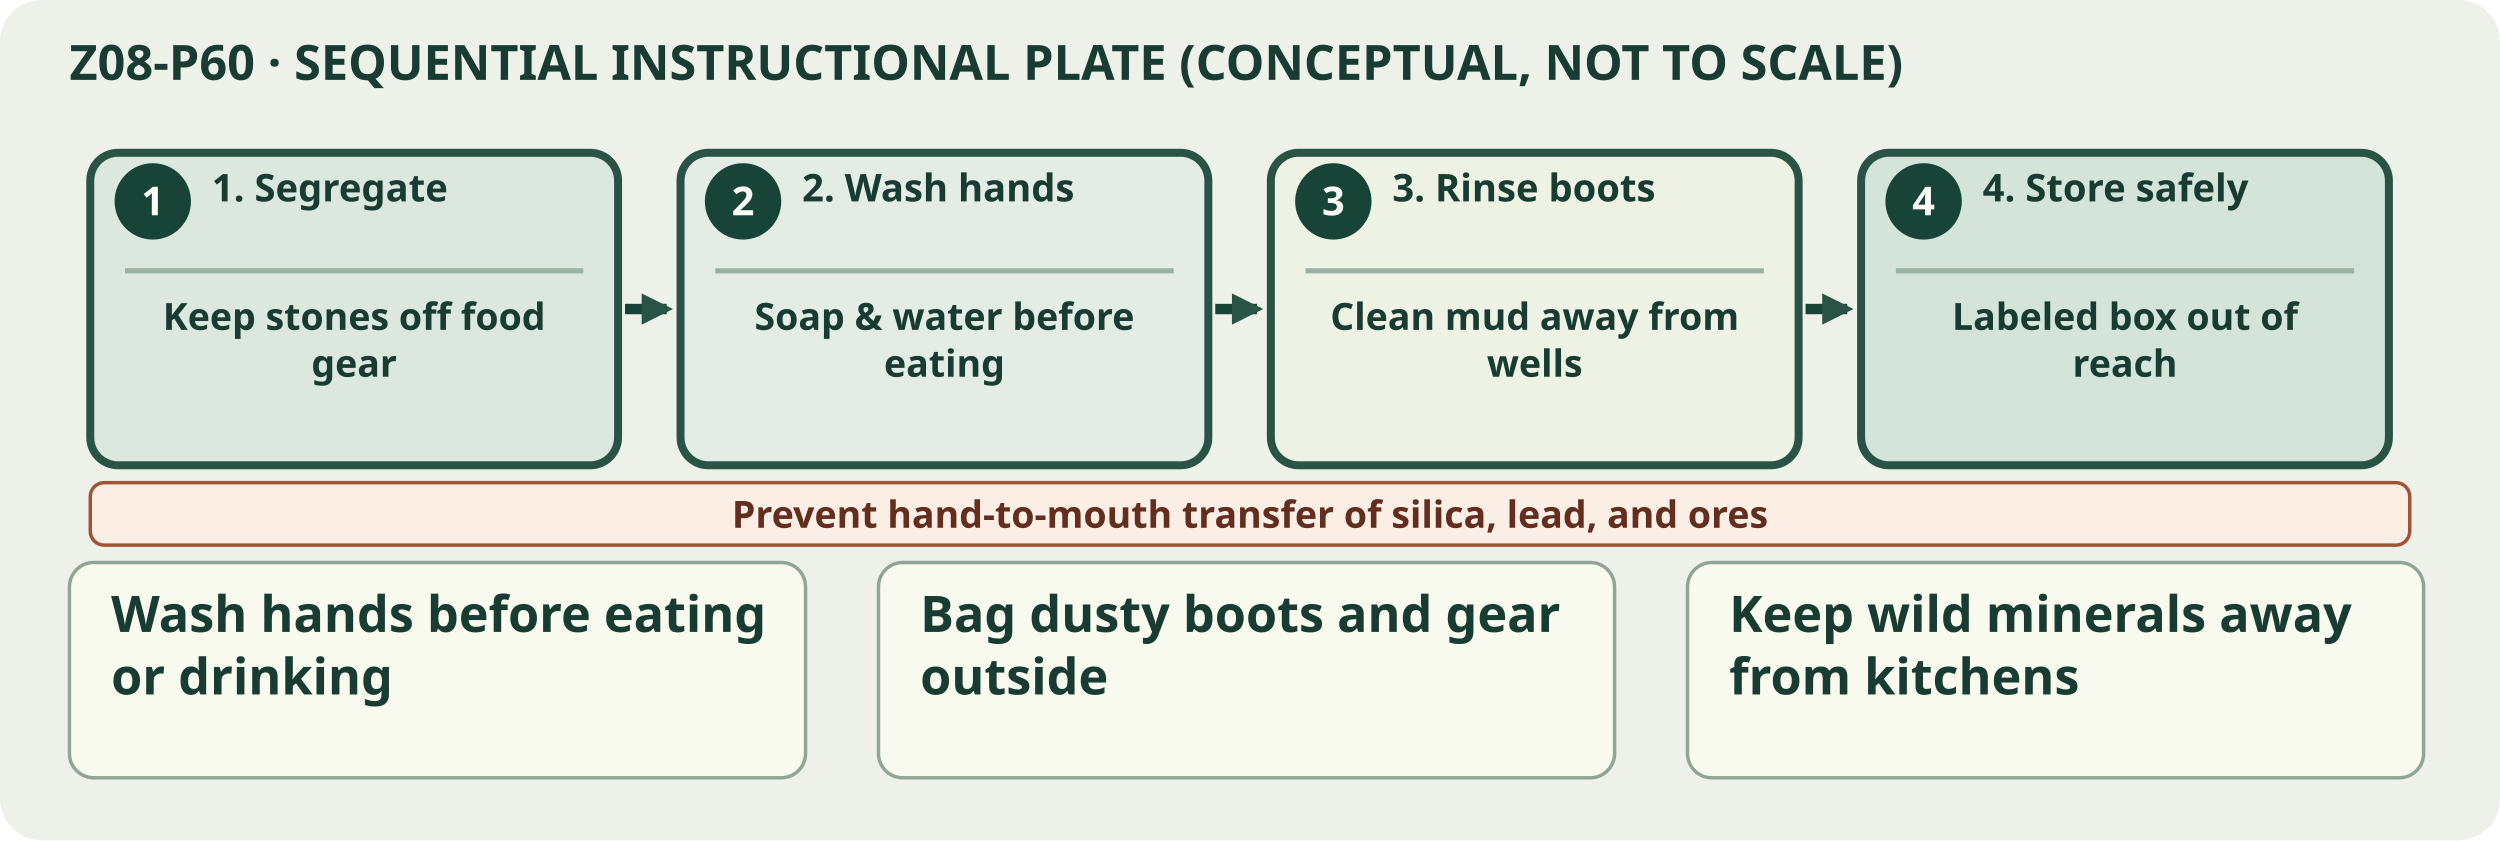
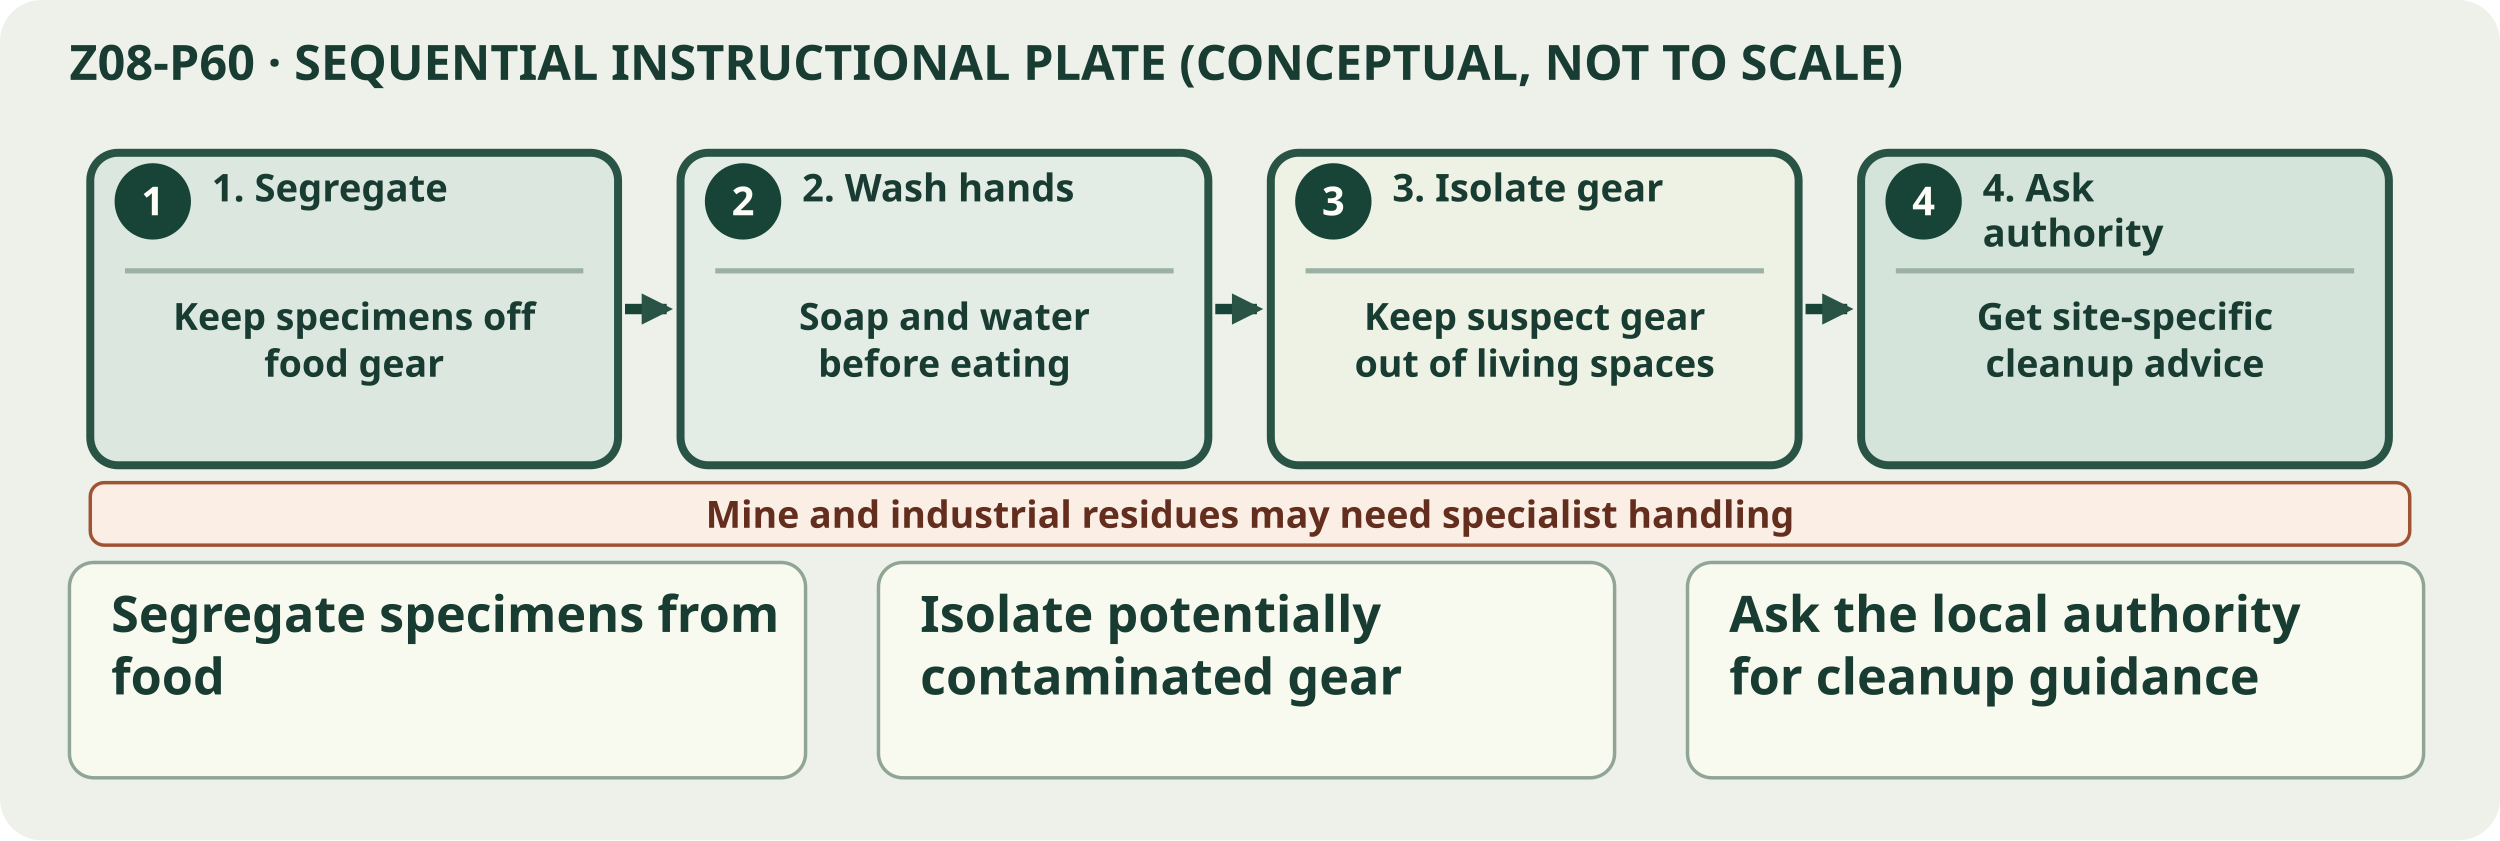
<svg xmlns="http://www.w3.org/2000/svg" viewBox="0 0 720 242" role="img" aria-labelledby="title desc">
  <defs>
    <marker id="arrow" viewBox="0 0 10 10" markerWidth="3" markerHeight="3" refX="8" refY="5" orient="auto">
      <path d="M0 0L10 5 0 10Z" fill="#285345" />
    </marker>
  </defs>
  <rect width="720" height="242" rx="12" fill="#edf1e9" />
  <g font-family="system-ui,sans-serif" font-size="14.5" font-weight="650" fill="#183c31">
    <text x="20" y="23" font-size="14" font-weight="700" fill="#183c31" text-anchor="start">Z08-P60 · SEQUENTIAL INSTRUCTIONAL PLATE (CONCEPTUAL, NOT TO SCALE)</text>
    <g id="sequence-plate-decon-artwork">
      <rect x="26" y="44" width="152" height="90" rx="8" fill="#dce8df" stroke="#285345" stroke-width="2.3" />
      <circle cx="44" cy="58" r="11" fill="#184438" />
      <text x="44" y="62" font-size="11.5" font-weight="650" fill="#fffdf7" text-anchor="middle">1</text>
      <text x="61" y="58" font-size="11" font-weight="700" fill="#183c31" text-anchor="start">1. Segregate</text>
      <path d="M36 78h132" stroke="#9bb1a3" stroke-width="1.5" />
-       <text x="102.0" y="95.0" font-size="10.8" font-weight="600" fill="#183c31" text-anchor="middle">Keep stones off food</text>
-       <text x="102.0" y="108.5" font-size="10.8" font-weight="600" fill="#183c31" text-anchor="middle">gear</text>
+       <text x="102.0" y="95.0" font-size="10.8" font-weight="600" fill="#183c31" text-anchor="middle">Keep specimens off</text>
+       <text x="102.0" y="108.5" font-size="10.8" font-weight="600" fill="#183c31" text-anchor="middle">food gear</text>
      <path d="M180 89h12" stroke="#184438" stroke-width="3" marker-end="url(#arrow)" />
      <rect x="196" y="44" width="152" height="90" rx="8" fill="#e3ece5" stroke="#285345" stroke-width="2.3" />
      <circle cx="214" cy="58" r="11" fill="#184438" />
      <text x="214" y="62" font-size="11.5" font-weight="650" fill="#fffdf7" text-anchor="middle">2</text>
      <text x="231" y="58" font-size="11" font-weight="700" fill="#183c31" text-anchor="start">2. Wash hands</text>
      <path d="M206 78h132" stroke="#9bb1a3" stroke-width="1.5" />
-       <text x="272.0" y="95.0" font-size="10.8" font-weight="600" fill="#183c31" text-anchor="middle">Soap &amp; water before</text>
-       <text x="272.0" y="108.5" font-size="10.8" font-weight="600" fill="#183c31" text-anchor="middle">eating</text>
+       <text x="272.0" y="95.0" font-size="10.8" font-weight="600" fill="#183c31" text-anchor="middle">Soap and water</text>
+       <text x="272.0" y="108.5" font-size="10.8" font-weight="600" fill="#183c31" text-anchor="middle">before eating</text>
      <path d="M350 89h12" stroke="#184438" stroke-width="3" marker-end="url(#arrow)" />
      <rect x="366" y="44" width="152" height="90" rx="8" fill="#eef2e4" stroke="#285345" stroke-width="2.3" />
      <circle cx="384" cy="58" r="11" fill="#184438" />
      <text x="384" y="62" font-size="11.5" font-weight="650" fill="#fffdf7" text-anchor="middle">3</text>
-       <text x="401" y="58" font-size="11" font-weight="700" fill="#183c31" text-anchor="start">3. Rinse boots</text>
+       <text x="401" y="58" font-size="11" font-weight="700" fill="#183c31" text-anchor="start">3. Isolate gear</text>
      <path d="M376 78h132" stroke="#9bb1a3" stroke-width="1.5" />
-       <text x="442.0" y="95.0" font-size="10.8" font-weight="600" fill="#183c31" text-anchor="middle">Clean mud away from</text>
-       <text x="442.0" y="108.5" font-size="10.8" font-weight="600" fill="#183c31" text-anchor="middle">wells</text>
+       <text x="442.0" y="95.0" font-size="10.8" font-weight="600" fill="#183c31" text-anchor="middle">Keep suspect gear</text>
+       <text x="442.0" y="108.5" font-size="10.8" font-weight="600" fill="#183c31" text-anchor="middle">out of living spaces</text>
      <path d="M520 89h12" stroke="#184438" stroke-width="3" marker-end="url(#arrow)" />
      <rect x="536" y="44" width="152" height="90" rx="8" fill="#d5e4da" stroke="#285345" stroke-width="2.3" />
      <circle cx="554" cy="58" r="11" fill="#184438" />
      <text x="554" y="62" font-size="11.5" font-weight="650" fill="#fffdf7" text-anchor="middle">4</text>
-       <text x="571" y="58" font-size="11" font-weight="700" fill="#183c31" text-anchor="start">4. Store safely</text>
+       <text x="571" y="58" font-size="11" font-weight="700" fill="#183c31" text-anchor="start">4. Ask</text>
+       <text x="571" y="71" font-size="11" font-weight="700" fill="#183c31" text-anchor="start">authority</text>
      <path d="M546 78h132" stroke="#9bb1a3" stroke-width="1.5" />
-       <text x="612.0" y="95.0" font-size="10.8" font-weight="600" fill="#183c31" text-anchor="middle">Labeled box out of</text>
-       <text x="612.0" y="108.5" font-size="10.8" font-weight="600" fill="#183c31" text-anchor="middle">reach</text>
+       <text x="612.0" y="95.0" font-size="10.8" font-weight="600" fill="#183c31" text-anchor="middle">Get site-specific</text>
+       <text x="612.0" y="108.5" font-size="10.8" font-weight="600" fill="#183c31" text-anchor="middle">cleanup advice</text>
      <rect x="26" y="139" width="668" height="18" rx="4" fill="#faeee5" stroke="#a05332" />
-       <text x="360" y="152" font-size="10.8" font-weight="650" fill="#642e1e" text-anchor="middle">Prevent hand-to-mouth transfer of silica, lead, and ores</text>
+       <text x="360" y="152" font-size="10.8" font-weight="650" fill="#642e1e" text-anchor="middle">Mine and industrial residues may need specialist handling</text>
    </g>
    <g id="stage-panels">
      <rect x="20" y="162" width="212" height="62" rx="7" fill="#f9faef" stroke="#90a595" />
-       <text x="32" y="182" font-size="14.5" font-weight="650" fill="#183c31" text-anchor="start">Wash hands before eating</text>
-       <text x="32" y="200" font-size="14.5" font-weight="650" fill="#183c31" text-anchor="start">or drinking</text>
+       <text x="32" y="182" font-size="14.5" font-weight="650" fill="#183c31" text-anchor="start">Segregate specimens from</text>
+       <text x="32" y="200" font-size="14.5" font-weight="650" fill="#183c31" text-anchor="start">food</text>
      <rect x="253" y="162" width="212" height="62" rx="7" fill="#f9faef" stroke="#90a595" />
-       <text x="265" y="182" font-size="14.5" font-weight="650" fill="#183c31" text-anchor="start">Bag dusty boots and gear</text>
-       <text x="265" y="200" font-size="14.5" font-weight="650" fill="#183c31" text-anchor="start">outside</text>
+       <text x="265" y="182" font-size="14.5" font-weight="650" fill="#183c31" text-anchor="start">Isolate potentially</text>
+       <text x="265" y="200" font-size="14.5" font-weight="650" fill="#183c31" text-anchor="start">contaminated gear</text>
      <rect x="486" y="162" width="212" height="62" rx="7" fill="#f9faef" stroke="#90a595" />
-       <text x="498" y="182" font-size="14.5" font-weight="650" fill="#183c31" text-anchor="start">Keep wild minerals away</text>
-       <text x="498" y="200" font-size="14.5" font-weight="650" fill="#183c31" text-anchor="start">from kitchens</text>
+       <text x="498" y="182" font-size="14.5" font-weight="650" fill="#183c31" text-anchor="start">Ask the local authority</text>
+       <text x="498" y="200" font-size="14.5" font-weight="650" fill="#183c31" text-anchor="start">for cleanup guidance</text>
    </g>
  </g>
</svg>
